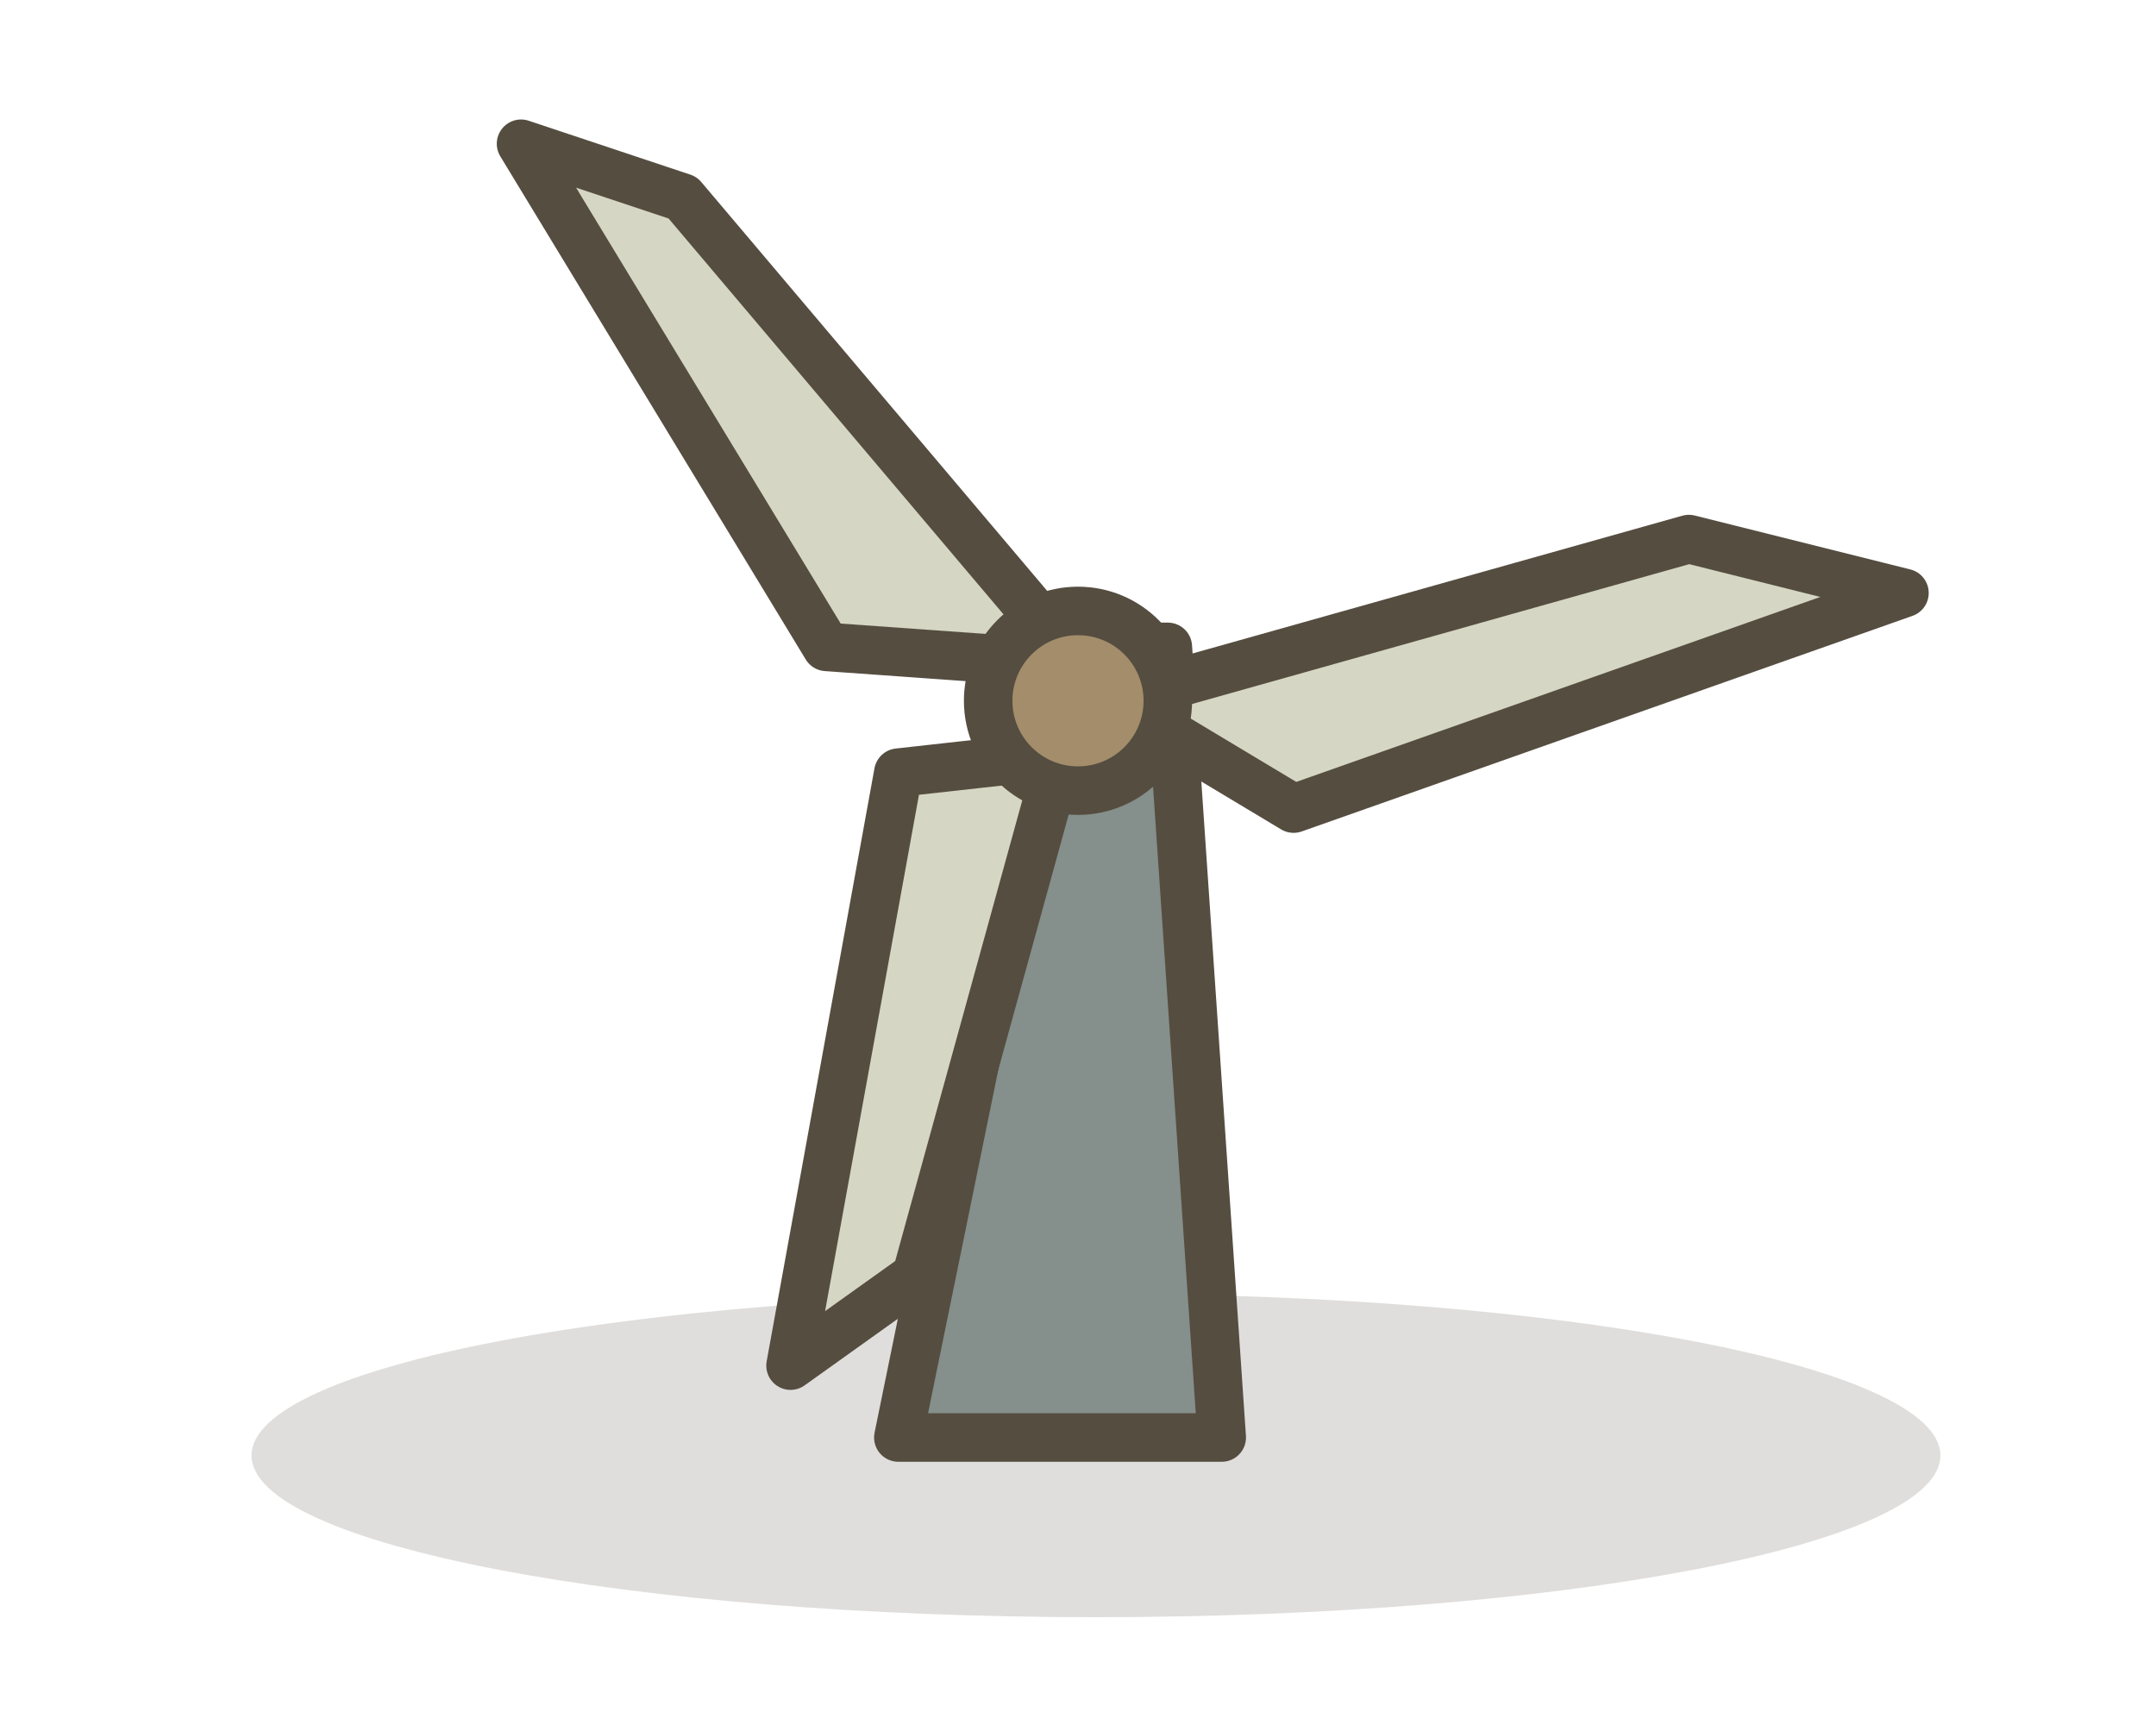
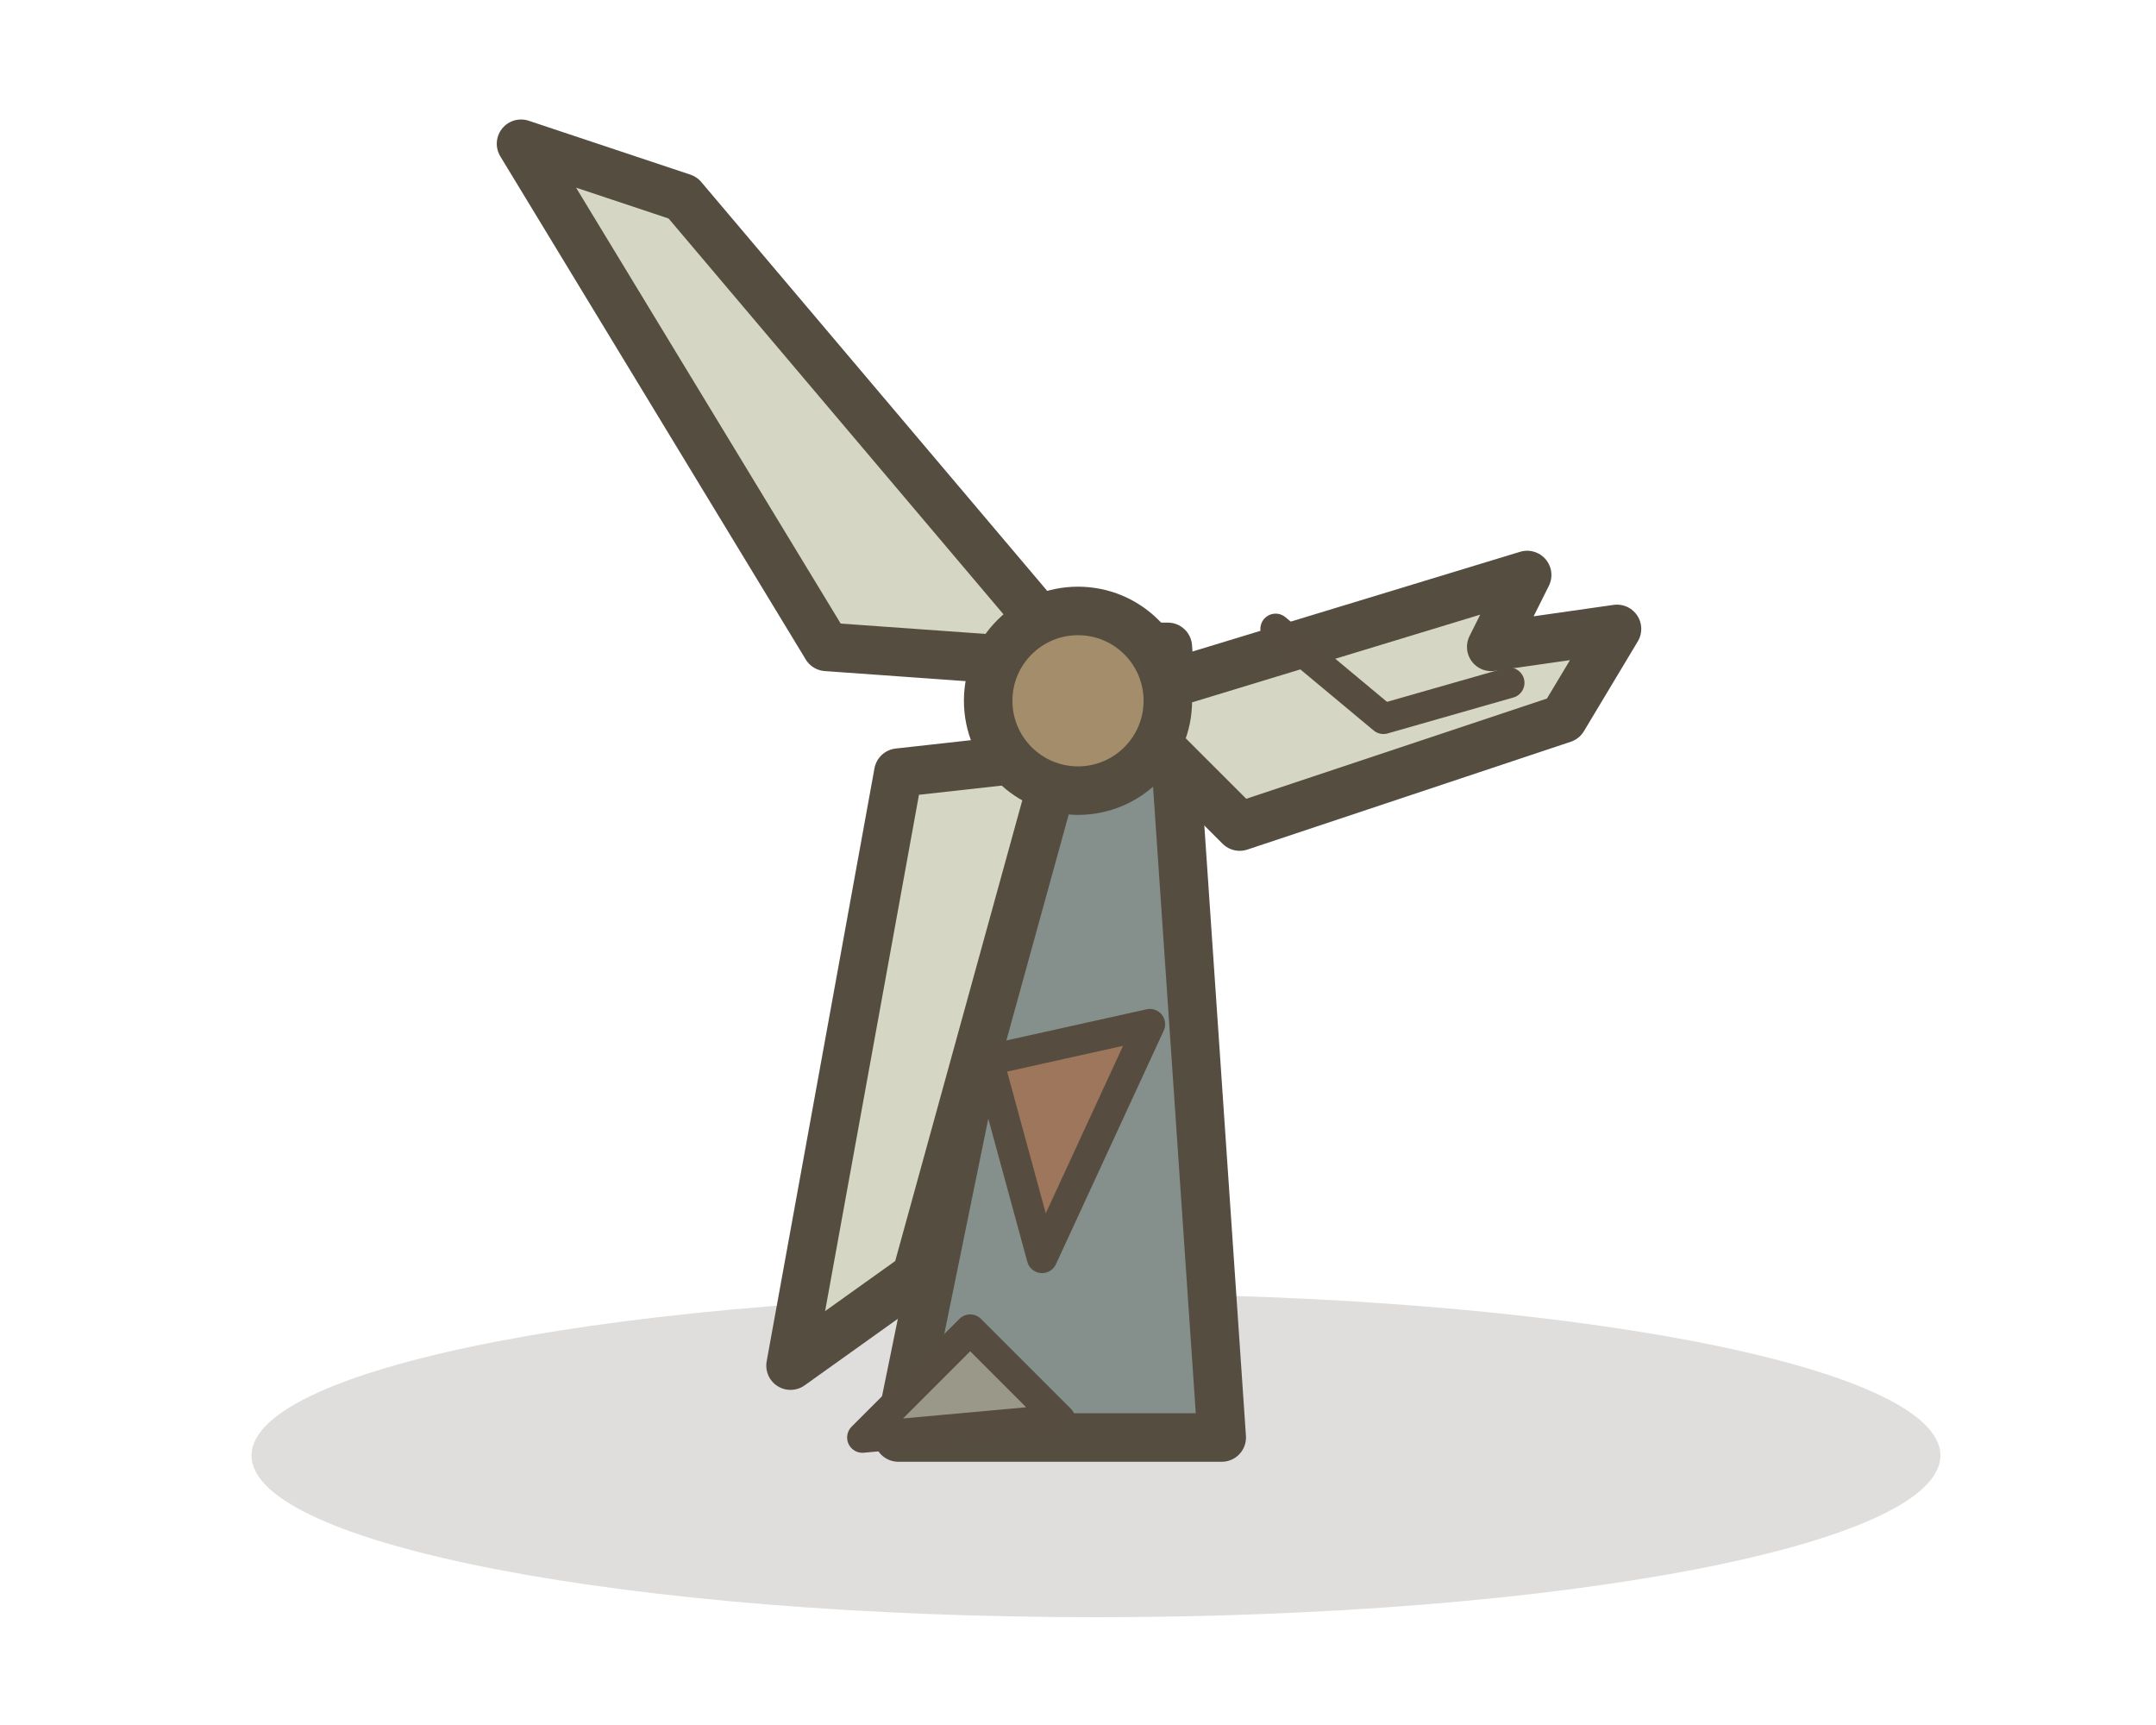
<svg xmlns="http://www.w3.org/2000/svg" width="120" height="96" viewBox="0 0 120 96">
  <ellipse cx="61" cy="81" rx="47" ry="9" fill="#50483b" opacity=".18" />
  <g stroke="#554d40" stroke-width="2.7" stroke-linejoin="round" stroke-linecap="round">
    <path d="M50 80l9-44h6l3 44z" fill="#858f8b" />
-     <path d="M60 37 38 11l-9-3 17 28zm2 2 32-9 12 3-34 12zm-3 3-8 29-7 5 6-33z" fill="#d5d6c3" />
+     <path d="M60 37 38 11l-9-3 17 28zm2 2 23-7-2 4 7-1-3 5-18 6zm-3 3-8 29-7 5 6-33z" fill="#d5d6c3" />
    <circle cx="60" cy="39" r="5" fill="#a38d6b" />
+     <path d="m55 59 9-2-6 13z" fill="#9d765b" stroke="#564c40" stroke-width="1.7" />
+     <path d="m71 35 6 5 7-2" fill="none" stroke="#564c40" stroke-width="1.7" />
+     <path d="m48 80 6-6 5 5z" fill="#9a9888" stroke="#564c40" stroke-width="1.7" />
  </g>
</svg>
